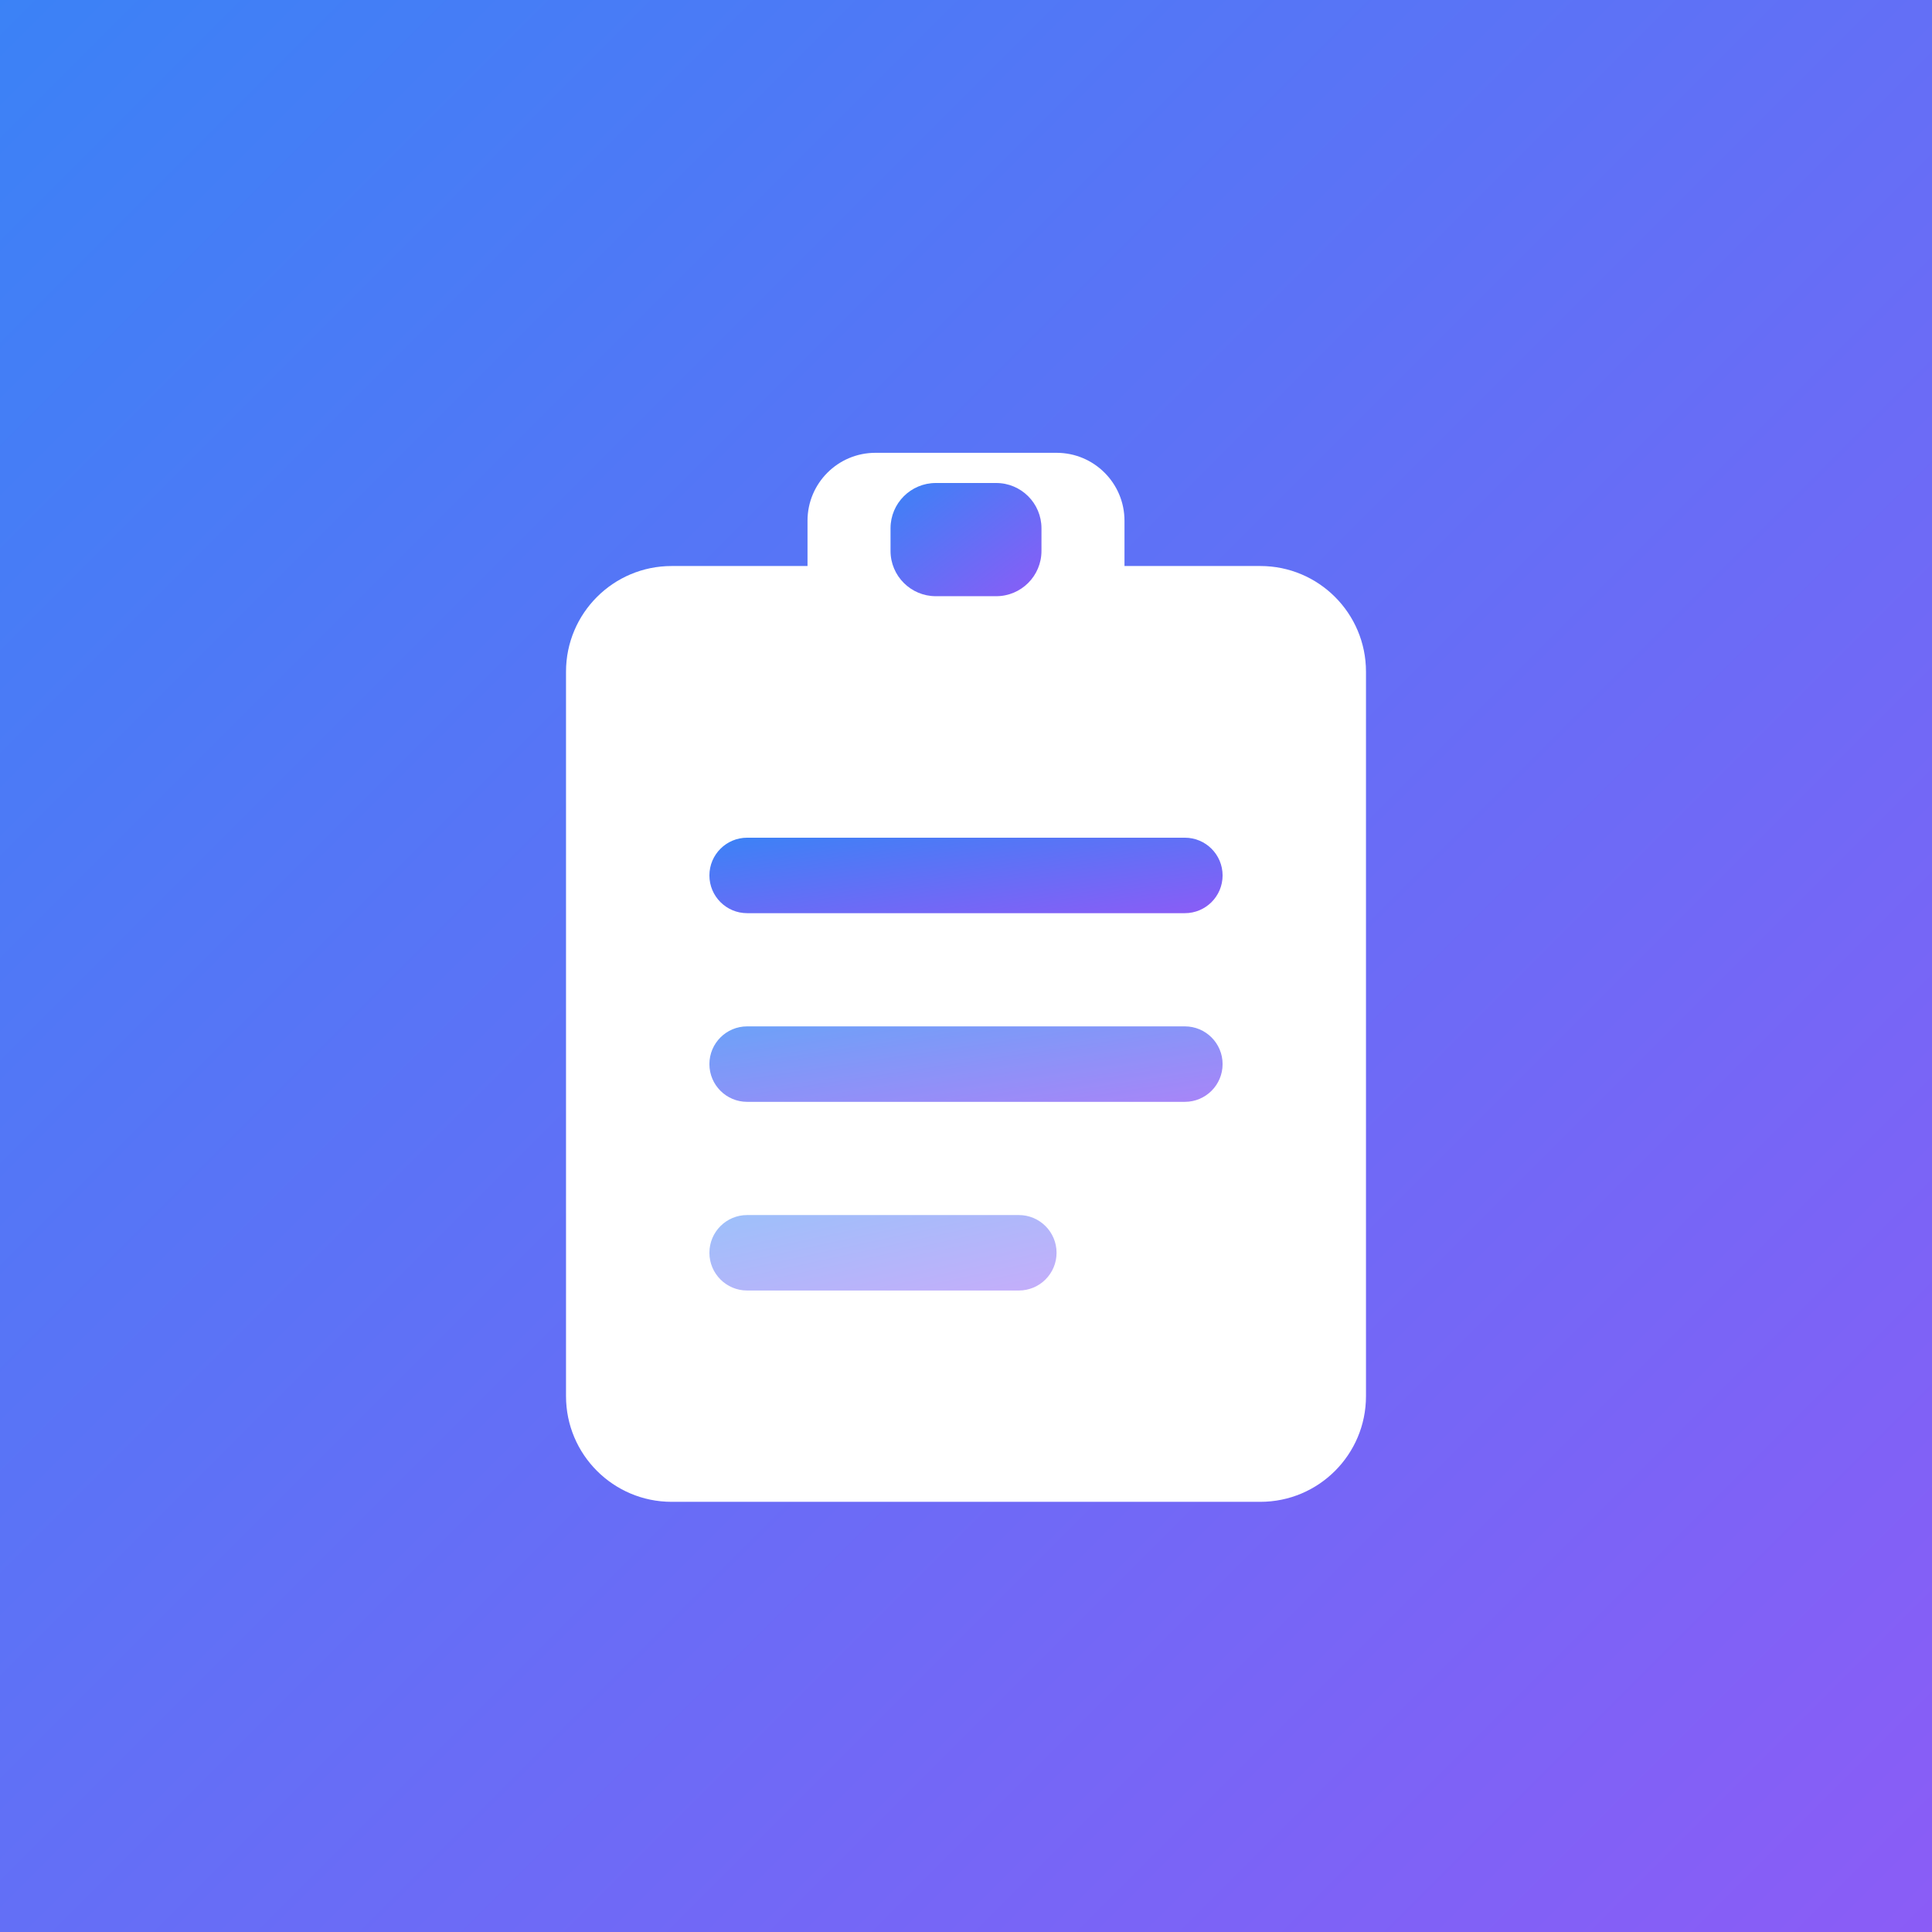
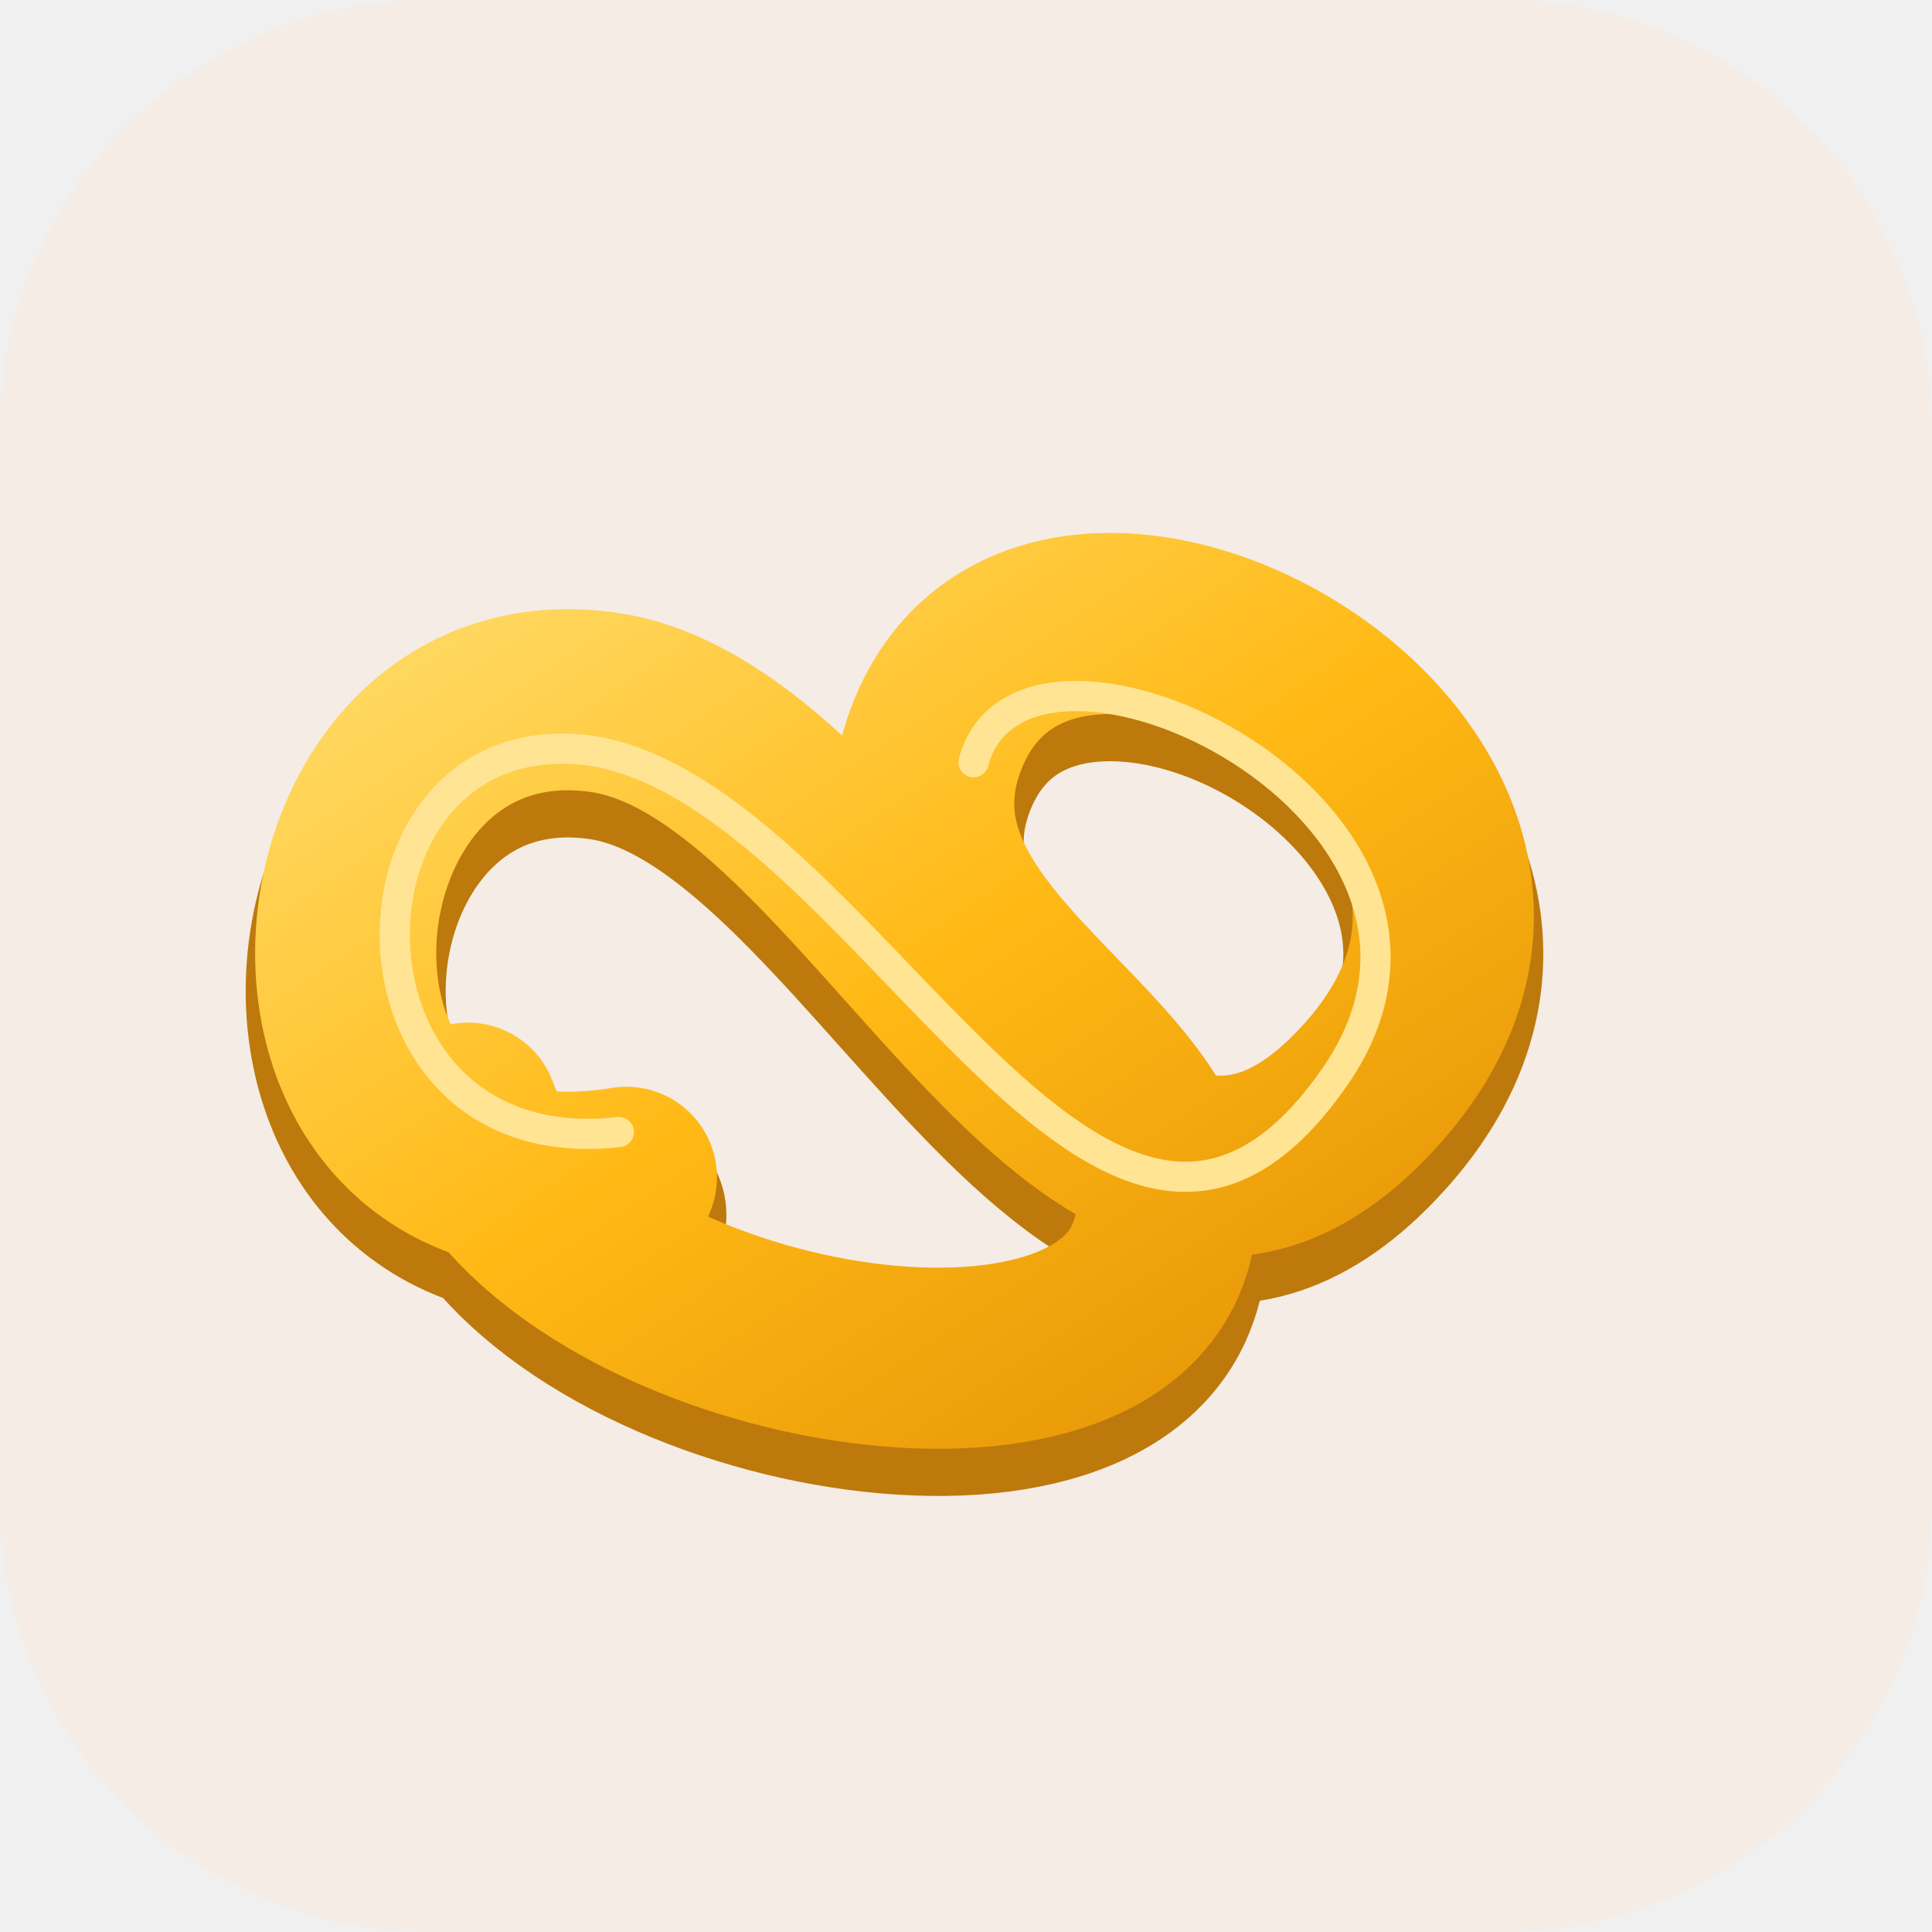
- <svg xmlns="http://www.w3.org/2000/svg" viewBox="0 0 512 512" width="512" height="512" role="img" aria-label="Clippy">
+ <svg xmlns="http://www.w3.org/2000/svg" viewBox="0 0 512 512" width="512" height="512" role="img" aria-label="Pastty">
  <defs>
-     <linearGradient id="bg" x1="0" y1="0" x2="1" y2="1">
-       <stop offset="0" stop-color="#3b82f6" />
-       <stop offset="1" stop-color="#8b5cf6" />
-     </linearGradient>
-     <linearGradient id="line" x1="0" y1="0" x2="1" y2="1">
-       <stop offset="0" stop-color="#3b82f6" />
-       <stop offset="1" stop-color="#8b5cf6" />
+     <linearGradient id="pasta" x1="0" y1="0" x2="1" y2="1">
+       <stop stop-color="#ffdb68" />
+       <stop offset=".5" stop-color="#ffb915" />
+       <stop offset="1" stop-color="#e49306" />
    </linearGradient>
  </defs>
-   <rect width="512" height="512" fill="url(#bg)" />
-   <rect x="150" y="150" width="212" height="248" rx="28" fill="#ffffff" />
-   <rect x="214" y="120" width="84" height="60" rx="18" fill="#ffffff" />
-   <rect x="236" y="128" width="40" height="30" rx="12" fill="url(#bg)" />
-   <rect x="188" y="222" width="136" height="20" rx="10" fill="url(#line)" />
-   <rect x="188" y="272" width="136" height="20" rx="10" fill="url(#line)" opacity="0.75" />
-   <rect x="188" y="322" width="92" height="20" rx="10" fill="url(#line)" opacity="0.5" />
+   <rect width="512" height="512" rx="114" fill="#f4ece5" />
+   <g fill="none" stroke-linecap="round" stroke-linejoin="round">
+     <path d="M166 322c-104 17-92-137-7-126 73 9 130 179 202 104 79-82-83-174-113-94-22 59 77 87 59 136-19 53-161 25-183-37" stroke="#bd790c" stroke-width="53" />
+     <path d="M166 312c-104 17-92-137-7-126 73 9 130 179 202 104 79-82-83-174-113-94-22 59 77 87 59 136-19 53-161 25-183-37" stroke="url(#pasta)" stroke-width="48" />
+     <path d="M164 300c-79 9-77-111-7-101 73 12 135 176 197 86 48-70-83-132-96-83" stroke="#ffe493" stroke-width="8" />
+   </g>
</svg>
